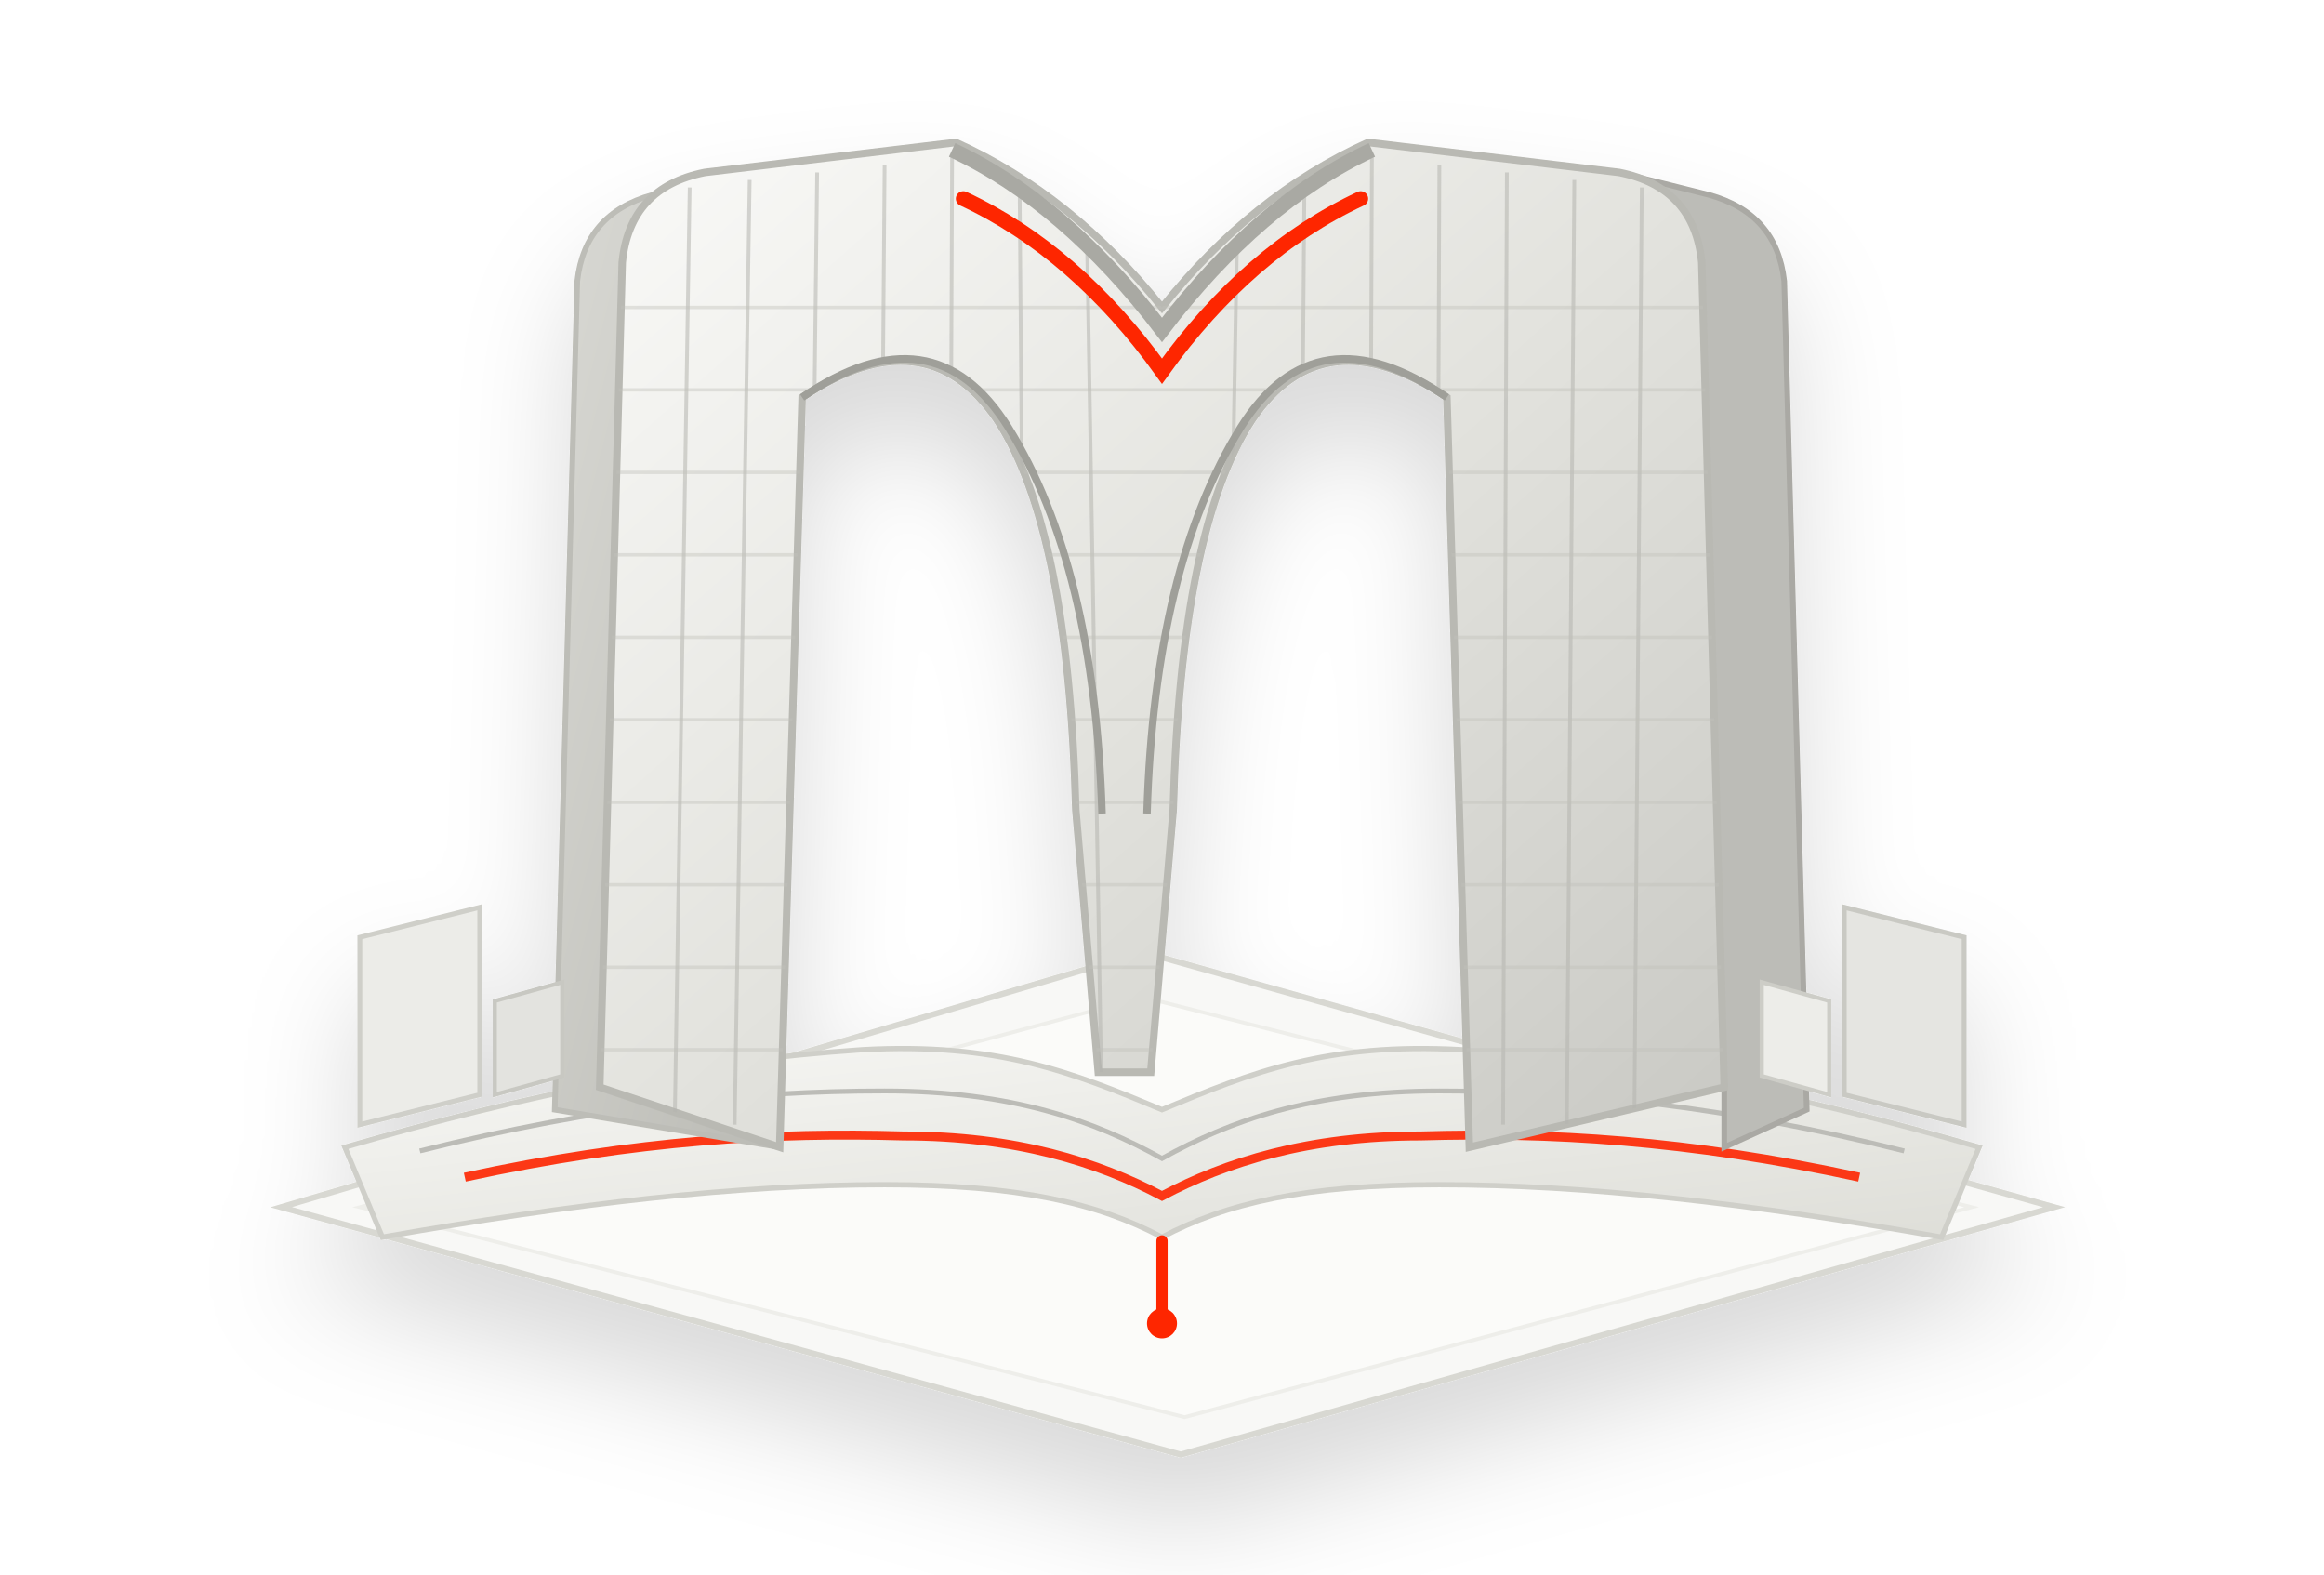
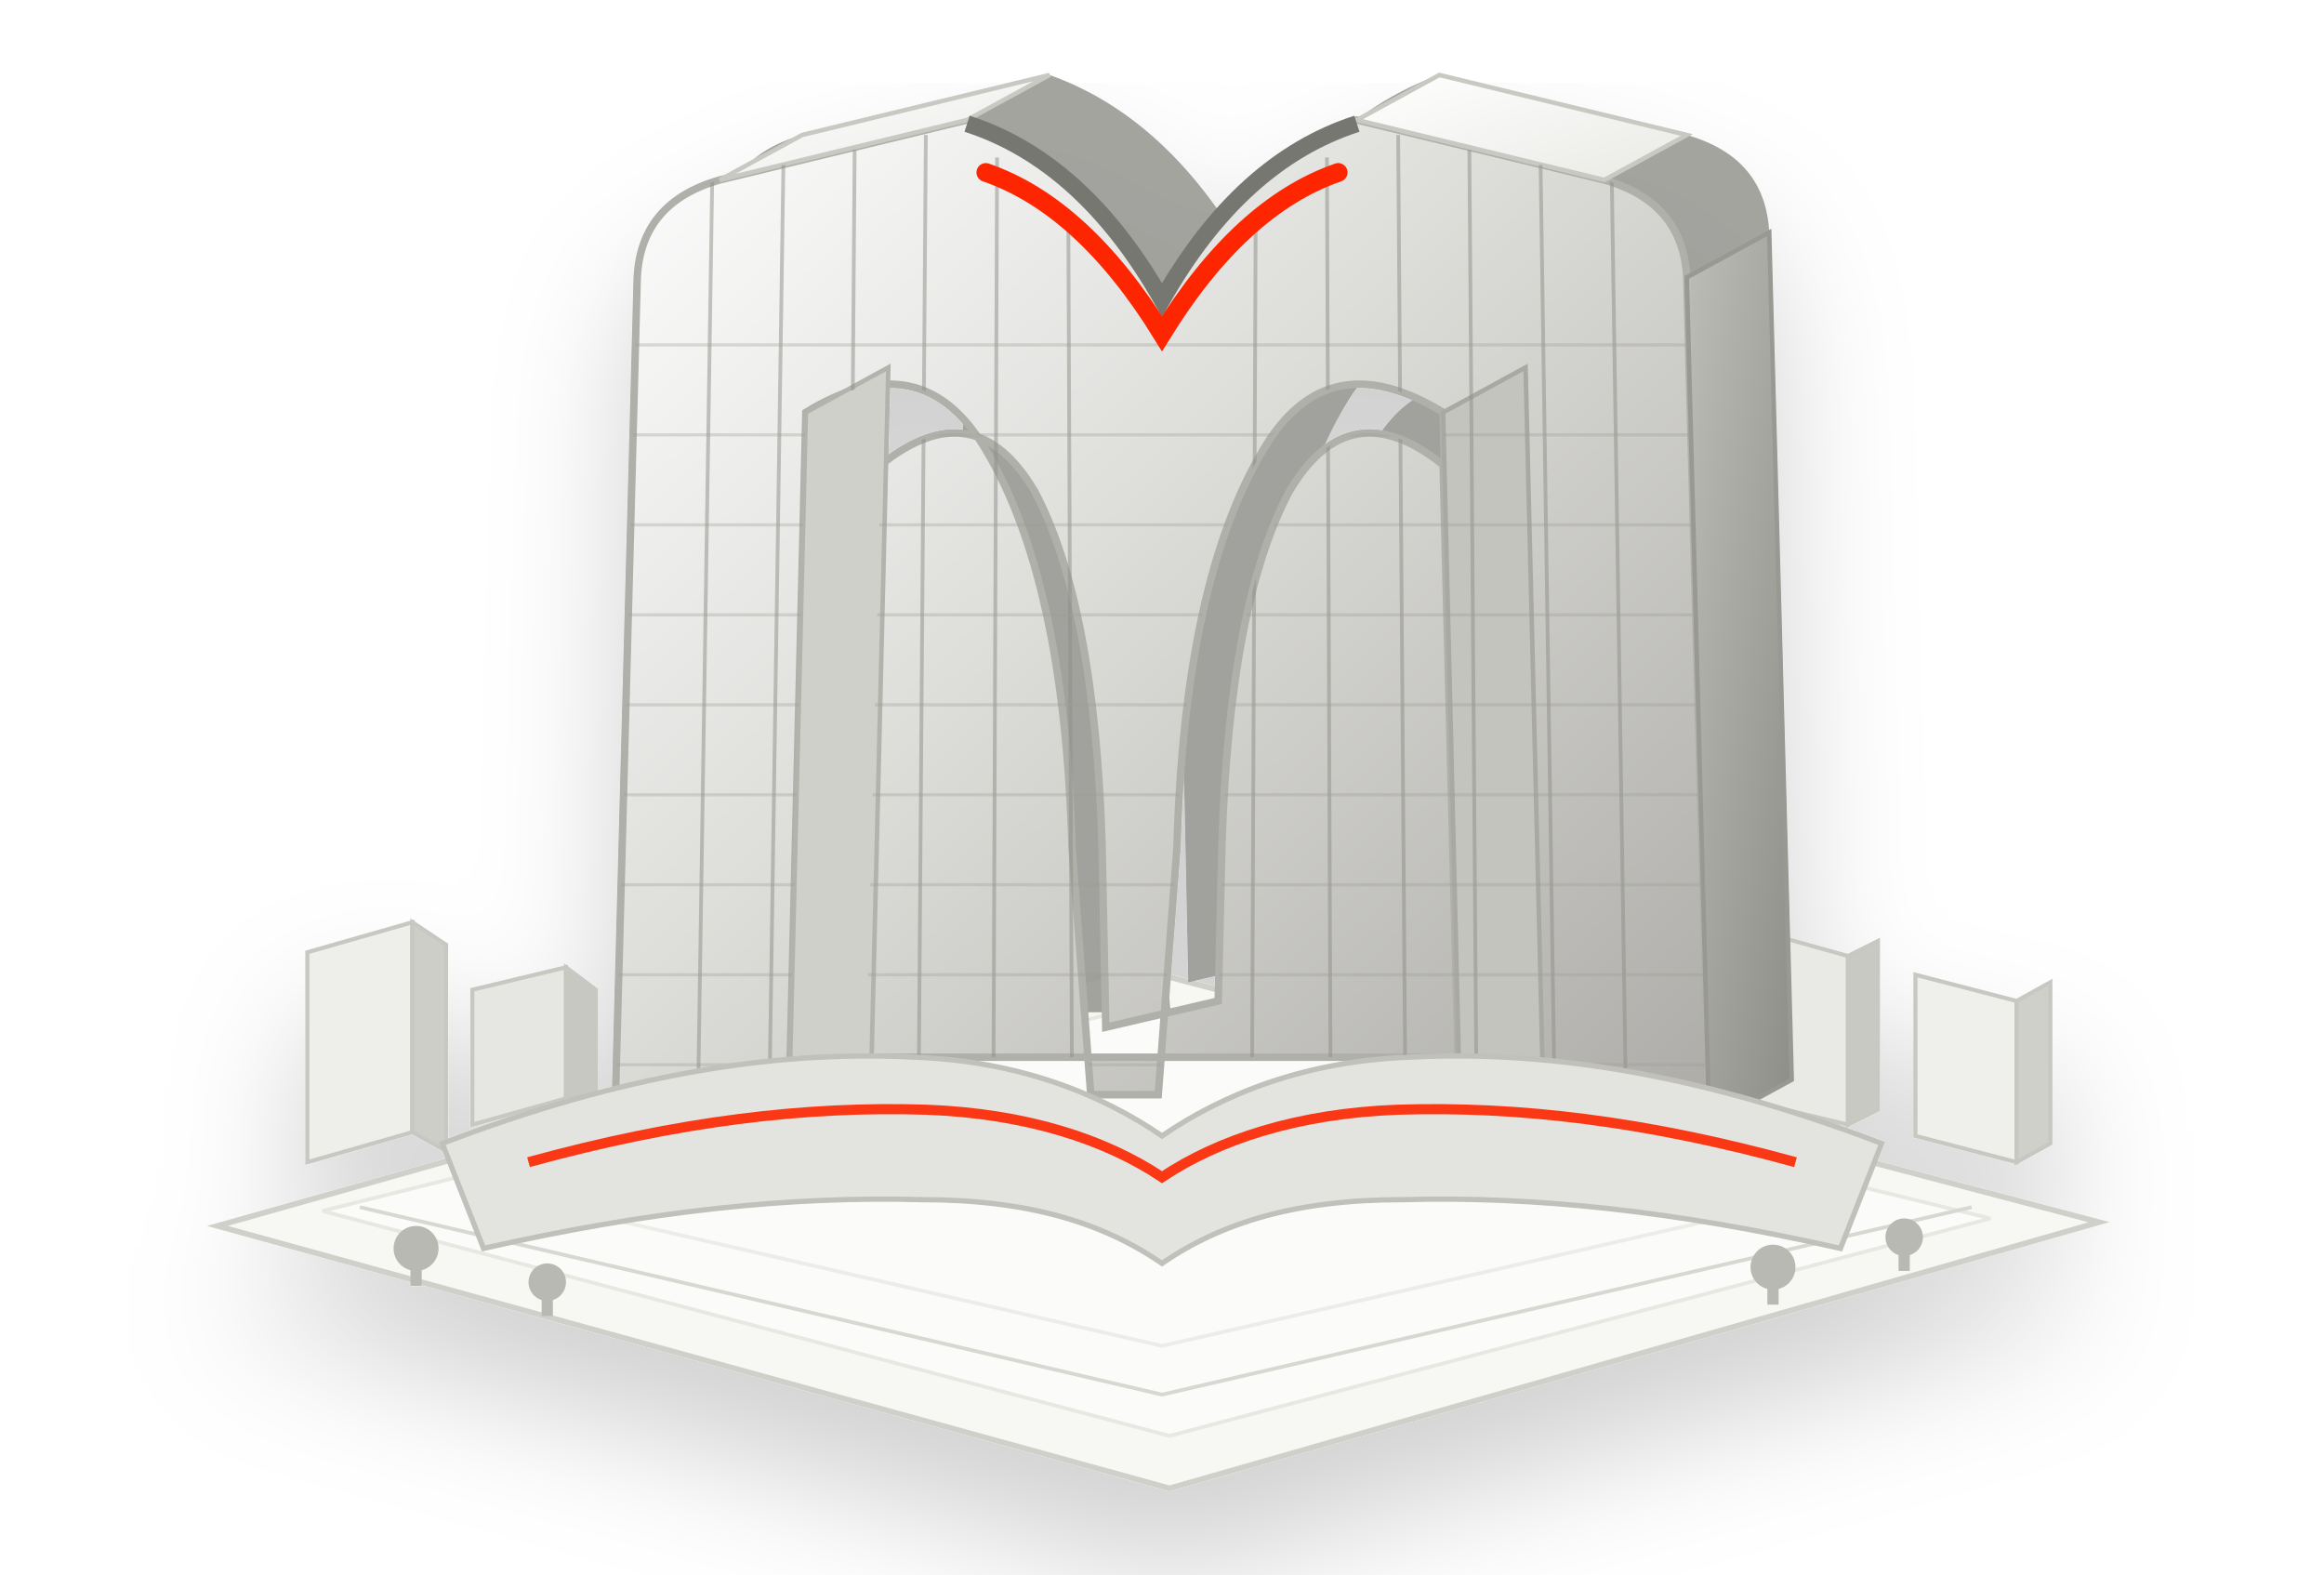
<svg xmlns="http://www.w3.org/2000/svg" viewBox="0 0 620 420" fill="none">
  <defs>
    <linearGradient id="glass" x1="0" y1="0" x2="1" y2="1">
-       <stop offset="0" stop-color="#fafaf8" />
-       <stop offset="0.5" stop-color="#e3e3de" />
-       <stop offset="1" stop-color="#c9c9c4" />
+       <stop offset="0" stop-color="#fefefe" />
+       <stop offset=".42" stop-color="#ddddda" />
+       <stop offset="1" stop-color="#aaa9a5" />
    </linearGradient>
    <linearGradient id="side" x1="0" y1="0" x2="1" y2="1">
-       <stop offset="0" stop-color="#d9d9d4" />
-       <stop offset="1" stop-color="#b9b9b3" />
+       <stop offset="0" stop-color="#bdbdb8" />
+       <stop offset="1" stop-color="#8e8e89" />
    </linearGradient>
-     <linearGradient id="mall" x1="0" y1="0" x2="1" y2="1">
-       <stop offset="0" stop-color="#f7f7f4" />
-       <stop offset="1" stop-color="#deded8" />
+     <linearGradient id="top" x1="0" y1="0" x2="1" y2="1">
+       <stop offset="0" stop-color="#ffffff" />
+       <stop offset="1" stop-color="#e9e9e5" />
    </linearGradient>
-     <filter id="shadow" x="-30%" y="-30%" width="180%" height="200%">
-       <feDropShadow dx="0" dy="18" stdDeviation="15" flood-color="#000" flood-opacity=".15" />
+     <filter id="shadow" x="-30%" y="-30%" width="180%" height="220%">
+       <feDropShadow dx="0" dy="22" stdDeviation="18" flood-color="#000" flood-opacity=".18" />
    </filter>
    <clipPath id="frontClip">
-       <path d="M160 290 L166 70 Q168 50 188 46 L255 38 Q286 52 310 82 Q334 52 365 38 L432 46 Q452 50 454 70 L460 290 L392 306 L386 106 Q353 84 334 112 Q315 141 313 216 L307 286 L293 286 L287 216 Q285 141 266 112 Q247 84 214 106 L208 306 Z" />
+       <path fill-rule="evenodd" d="M164 300 L170 74 Q171 54 192 48 L258 32 Q289 43 310 79 Q331 43 362 32 L428 48 Q449 54 450 74 L456 300 L390 316 L385 110 Q354 91 337 120 Q316 155 314 226 L309 292 L291 292 L286 226 Q284 155 263 120 Q246 91 215 110 L210 316 Z M235 124 Q260 104 276 131 Q292 161 294 225 L295 274 L325 267 L326 225 Q328 161 344 131 Q360 104 385 124 L389 282 L231 282 Z" />
    </clipPath>
  </defs>
  <g filter="url(#shadow)">
-     <polygon points="75,322 305,254 548,322 315,388" fill="#f8f8f6" stroke="#d8d8d2" stroke-width="1.6" />
-     <polygon points="96,322 305,266 526,322 316,378" fill="#fbfbf9" stroke="#eeeeea" stroke-width="1" />
-     <path d="M92 306 C140 292 185 283 230 280 C266 278 286 286 310 296 C334 286 354 278 390 280 C435 283 480 292 528 306 L518 330 C467 321 423 316 384 316 C348 316 327 321 310 330 C293 321 272 316 236 316 C197 316 153 321 102 330 Z" fill="url(#mall)" stroke="#cfcfc9" stroke-width="1.4" />
-     <path d="M112 307 C160 295 199 291 236 291 C270 291 292 299 310 309 C328 299 350 291 384 291 C421 291 460 295 508 307" stroke="#bcbcb7" stroke-width="1.3" fill="none" />
-     <path d="M124 314 C170 304 207 302 241 303 C271 303 293 310 310 319 C327 310 349 303 379 303 C413 302 450 304 496 314" stroke="#FE2601" stroke-width="2.4" fill="none" opacity=".9" />
-     <path d="M148 296 L154 75 Q156 57 174 52 L198 48 L214 58 L208 306 Z" fill="url(#side)" stroke="#bdbdb7" stroke-width="1.5" />
-     <path d="M460 290 L454 70 Q452 50 432 46 L456 52 Q474 57 476 75 L482 296 L460 306 Z" fill="#bcbcb7" stroke="#aaa9a4" stroke-width="1.5" />
-     <path d="M160 290 L166 70 Q168 50 188 46 L255 38 Q286 52 310 82 Q334 52 365 38 L432 46 Q452 50 454 70 L460 290 L392 306 L386 106 Q353 84 334 112 Q315 141 313 216 L307 286 L293 286 L287 216 Q285 141 266 112 Q247 84 214 106 L208 306 Z" fill="url(#glass)" stroke="#b9b9b3" stroke-width="2" />
-     <g clip-path="url(#frontClip)" opacity=".55" stroke="#b5b5af" stroke-width="1">
-       <path d="M184 50 L180 300" />
-       <path d="M200 48 L196 300" />
-       <path d="M218 46 L215 300" />
-       <path d="M236 44 L234 300" />
-       <path d="M254 42 L253 300" />
-       <path d="M272 48 L274 300" />
-       <path d="M290 64 L294 300" />
-       <path d="M330 64 L326 300" />
-       <path d="M348 48 L346 300" />
-       <path d="M366 42 L365 300" />
-       <path d="M384 44 L383 300" />
-       <path d="M402 46 L401 300" />
-       <path d="M420 48 L418 300" />
-       <path d="M438 50 L436 300" />
+     <polygon points="58,327 302,258 560,326 312,397" fill="#f7f7f4" stroke="#d0d0ca" stroke-width="1.5" />
+     <polygon points="86,323 302,269 531,325 312,383" fill="#fbfbfa" stroke="#e8e8e3" stroke-width="1" />
+     <path d="M96 322 L310 372 L526 322" stroke="#d8d8d2" stroke-width="1" />
+     <path d="M123 316 L310 359 L498 316" stroke="#ecece8" stroke-width="1" />
+     <g stroke="#c8c8c2" stroke-width="1.1">
+       <polygon points="82,310 110,302 110,246 82,254" fill="#eeeeea" />
+       <polygon points="110,302 119,307 119,252 110,246" fill="#cecec9" />
+       <polygon points="126,300 151,293 151,258 126,264" fill="#e6e6e2" />
+       <polygon points="151,293 159,298 159,264 151,258" fill="#c8c8c3" />
+       <polygon points="468,294 493,300 493,255 468,248" fill="#e9e9e5" />
+       <polygon points="493,300 501,296 501,251 493,255" fill="#c9c9c4" />
+       <polygon points="511,303 538,310 538,267 511,260" fill="#efefeb" />
+       <polygon points="538,310 547,305 547,262 538,267" fill="#d0d0cb" />
    </g>
-     <g clip-path="url(#frontClip)" opacity=".42" stroke="#c0c0ba" stroke-width=".9">
-       <path d="M150 82 H470" />
-       <path d="M150 104 H470" />
-       <path d="M150 126 H470" />
-       <path d="M150 148 H470" />
-       <path d="M150 170 H470" />
-       <path d="M150 192 H470" />
-       <path d="M150 214 H470" />
-       <path d="M150 236 H470" />
-       <path d="M150 258 H470" />
-       <path d="M150 280 H470" />
+     <path fill-rule="evenodd" d="M186 287 L192 62 Q193 42 214 36 L280 20 Q311 31 332 67 Q353 31 384 20 L450 36 Q471 42 472 62 L478 288 L412 304 L407 98 Q376 79 359 108 Q338 143 336 214 L331 280 L313 280 L308 214 Q306 143 285 108 Q268 79 237 98 L232 304 Z M257 112 Q282 92 298 119 Q314 149 316 213 L317 262 L347 255 L348 213 Q350 149 366 119 Q382 92 407 112 L411 270 L253 270 Z" fill="#9a9a95" opacity=".9" />
+     <path fill-rule="evenodd" d="M164 300 L170 74 Q171 54 192 48 L258 32 Q289 43 310 79 Q331 43 362 32 L428 48 Q449 54 450 74 L456 300 L390 316 L385 110 Q354 91 337 120 Q316 155 314 226 L309 292 L291 292 L286 226 Q284 155 263 120 Q246 91 215 110 L210 316 Z M235 124 Q260 104 276 131 Q292 161 294 225 L295 274 L325 267 L326 225 Q328 161 344 131 Q360 104 385 124 L389 282 L231 282 Z" fill="url(#glass)" stroke="#b0b0aa" stroke-width="2" />
+     <path d="M192 48 L214 36 L280 20 L258 32 Z" fill="url(#top)" stroke="#c9c9c3" stroke-width="1.2" />
+     <path d="M362 32 L384 20 L450 36 L428 48 Z" fill="url(#top)" stroke="#c9c9c3" stroke-width="1.2" />
+     <path d="M450 74 L472 62 L478 288 L456 300 Z" fill="url(#side)" stroke="#999994" stroke-width="1.2" />
+     <path d="M390 316 L412 304 L407 98 L385 110 Z" fill="#c4c4bf" stroke="#a9a9a4" stroke-width="1.2" />
+     <path d="M210 316 L232 304 L237 98 L215 110 Z" fill="#d0d0cb" stroke="#b3b3ad" stroke-width="1.2" />
+     <g clip-path="url(#frontClip)" opacity=".52" stroke="#8f8f8a" stroke-width="1">
+       <path d="M190 48 L186 308" />
+       <path d="M209 44 L205 310" />
+       <path d="M228 40 L226 306" />
+       <path d="M247 36 L245 302" />
+       <path d="M266 42 L265 298" />
+       <path d="M285 56 L286 294" />
+       <path d="M335 56 L334 294" />
+       <path d="M354 42 L355 298" />
+       <path d="M373 36 L375 302" />
+       <path d="M392 40 L394 306" />
+       <path d="M411 44 L415 310" />
+       <path d="M430 48 L434 308" />
    </g>
-     <path d="M254 40 Q284 54 310 88 Q336 54 366 40" stroke="#a9a9a3" stroke-width="4" fill="none" />
-     <path d="M257 53 Q287 67 310 99 Q333 67 363 53" stroke="#FE2601" stroke-width="4" fill="none" stroke-linecap="round" />
-     <path d="M214 106 Q249 82 269 114 Q292 151 294 217" stroke="#9f9f99" stroke-width="2" fill="none" />
-     <path d="M386 106 Q351 82 331 114 Q308 151 306 217" stroke="#9f9f99" stroke-width="2" fill="none" />
-     <polygon points="96,300 128,292 128,242 96,250" fill="#ecece8" stroke="#cfcfc9" stroke-width="1.3" />
-     <polygon points="132,292 150,287 150,262 132,267" fill="#e3e3df" stroke="#c8c8c2" stroke-width="1.1" />
-     <polygon points="492,292 524,300 524,250 492,242" fill="#e5e5e1" stroke="#c9c9c3" stroke-width="1.3" />
-     <polygon points="470,287 488,292 488,267 470,262" fill="#ededE9" stroke="#cdcdc7" stroke-width="1.1" />
-     <path d="M310 331 L310 351" stroke="#FE2601" stroke-width="3" stroke-linecap="round" />
-     <circle cx="310" cy="353" r="4" fill="#FE2601" />
+     <g clip-path="url(#frontClip)" opacity=".34" stroke="#9d9d98" stroke-width=".85">
+       <path d="M150 92 H466" />
+       <path d="M150 116 H466" />
+       <path d="M150 140 H466" />
+       <path d="M150 164 H466" />
+       <path d="M150 188 H466" />
+       <path d="M150 212 H466" />
+       <path d="M150 236 H466" />
+       <path d="M150 260 H466" />
+       <path d="M150 284 H466" />
+     </g>
+     <path d="M258 33 Q289 43 310 80 Q331 43 362 33" stroke="#777772" stroke-width="4.5" fill="none" />
+     <path d="M263 46 Q289 55 310 89 Q331 55 357 46" stroke="#FE2601" stroke-width="5" fill="none" stroke-linecap="round" />
+     <path d="M118 305 C165 287 206 280 244 282 C272 283 294 292 310 303 C326 292 348 283 376 282 C414 280 455 287 502 305 L491 333 C447 323 409 319 374 320 C346 320 326 326 310 337 C294 326 274 320 246 320 C211 319 173 323 129 333 Z" fill="#e3e3df" stroke="#c1c1bb" stroke-width="1.4" />
+     <path d="M141 310 C181 299 215 295 247 296 C274 297 295 304 310 314 C325 304 346 297 373 296 C405 295 439 299 479 310" stroke="#FE2601" stroke-width="2.7" fill="none" opacity=".9" />
+     <g fill="#b9b9b3">
+       <circle cx="111" cy="333" r="6" />
+       <rect x="109.5" y="333" width="3" height="10" />
+       <circle cx="146" cy="342" r="5" />
+       <rect x="144.5" y="342" width="3" height="9" />
+       <circle cx="473" cy="338" r="6" />
+       <rect x="471.5" y="338" width="3" height="10" />
+       <circle cx="508" cy="330" r="5" />
+       <rect x="506.5" y="330" width="3" height="9" />
+     </g>
  </g>
</svg>
